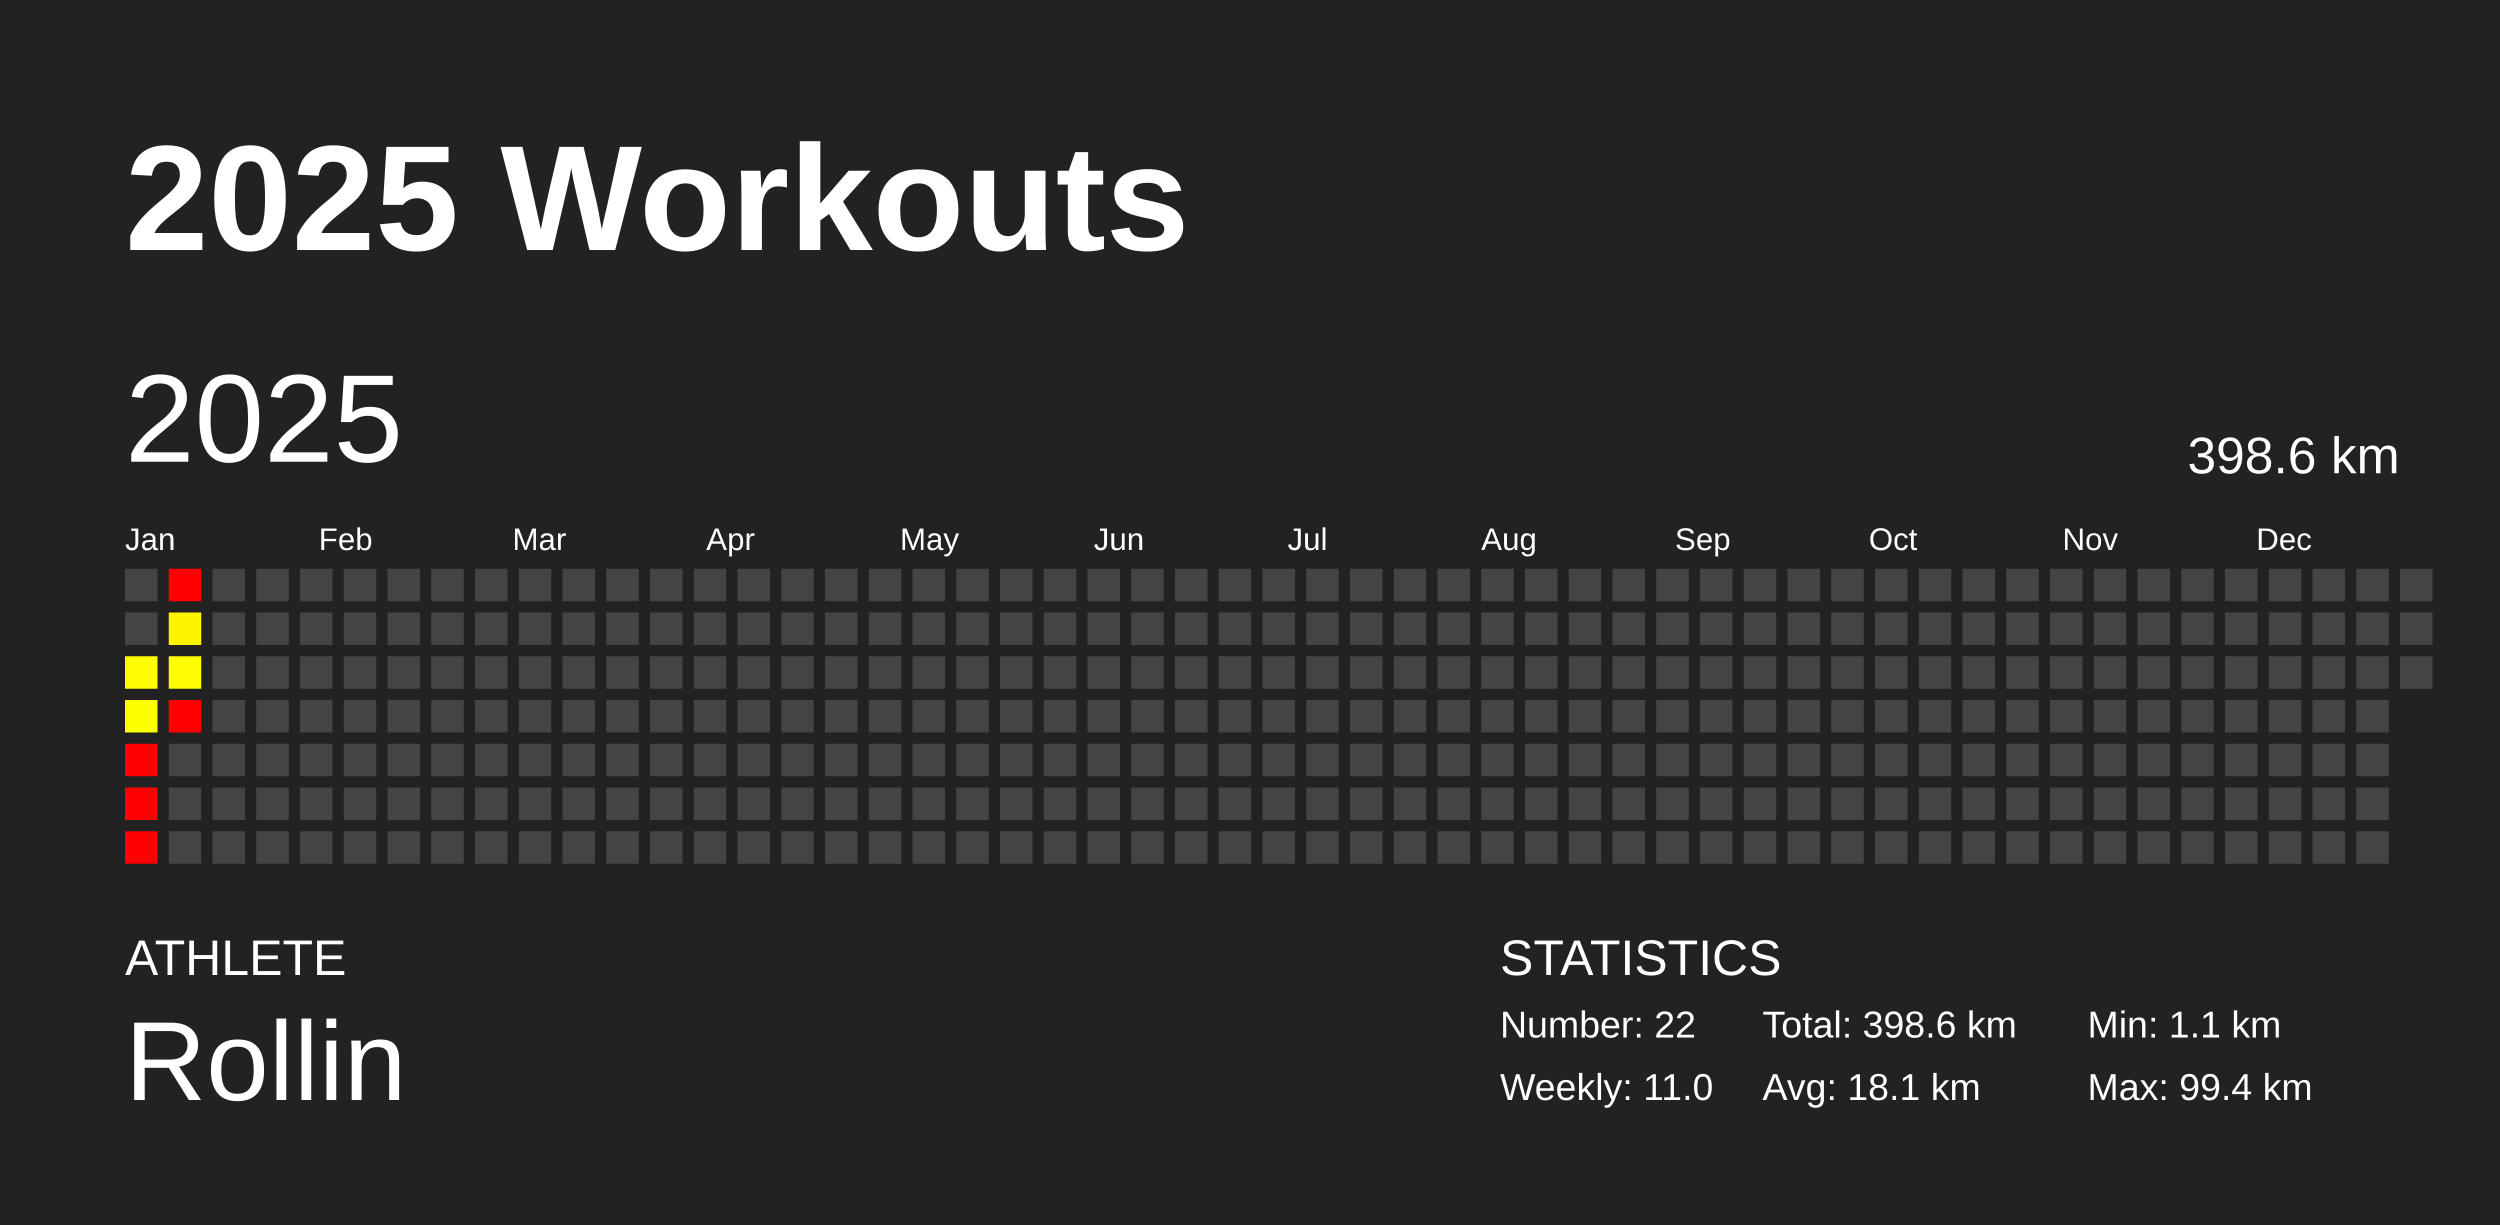
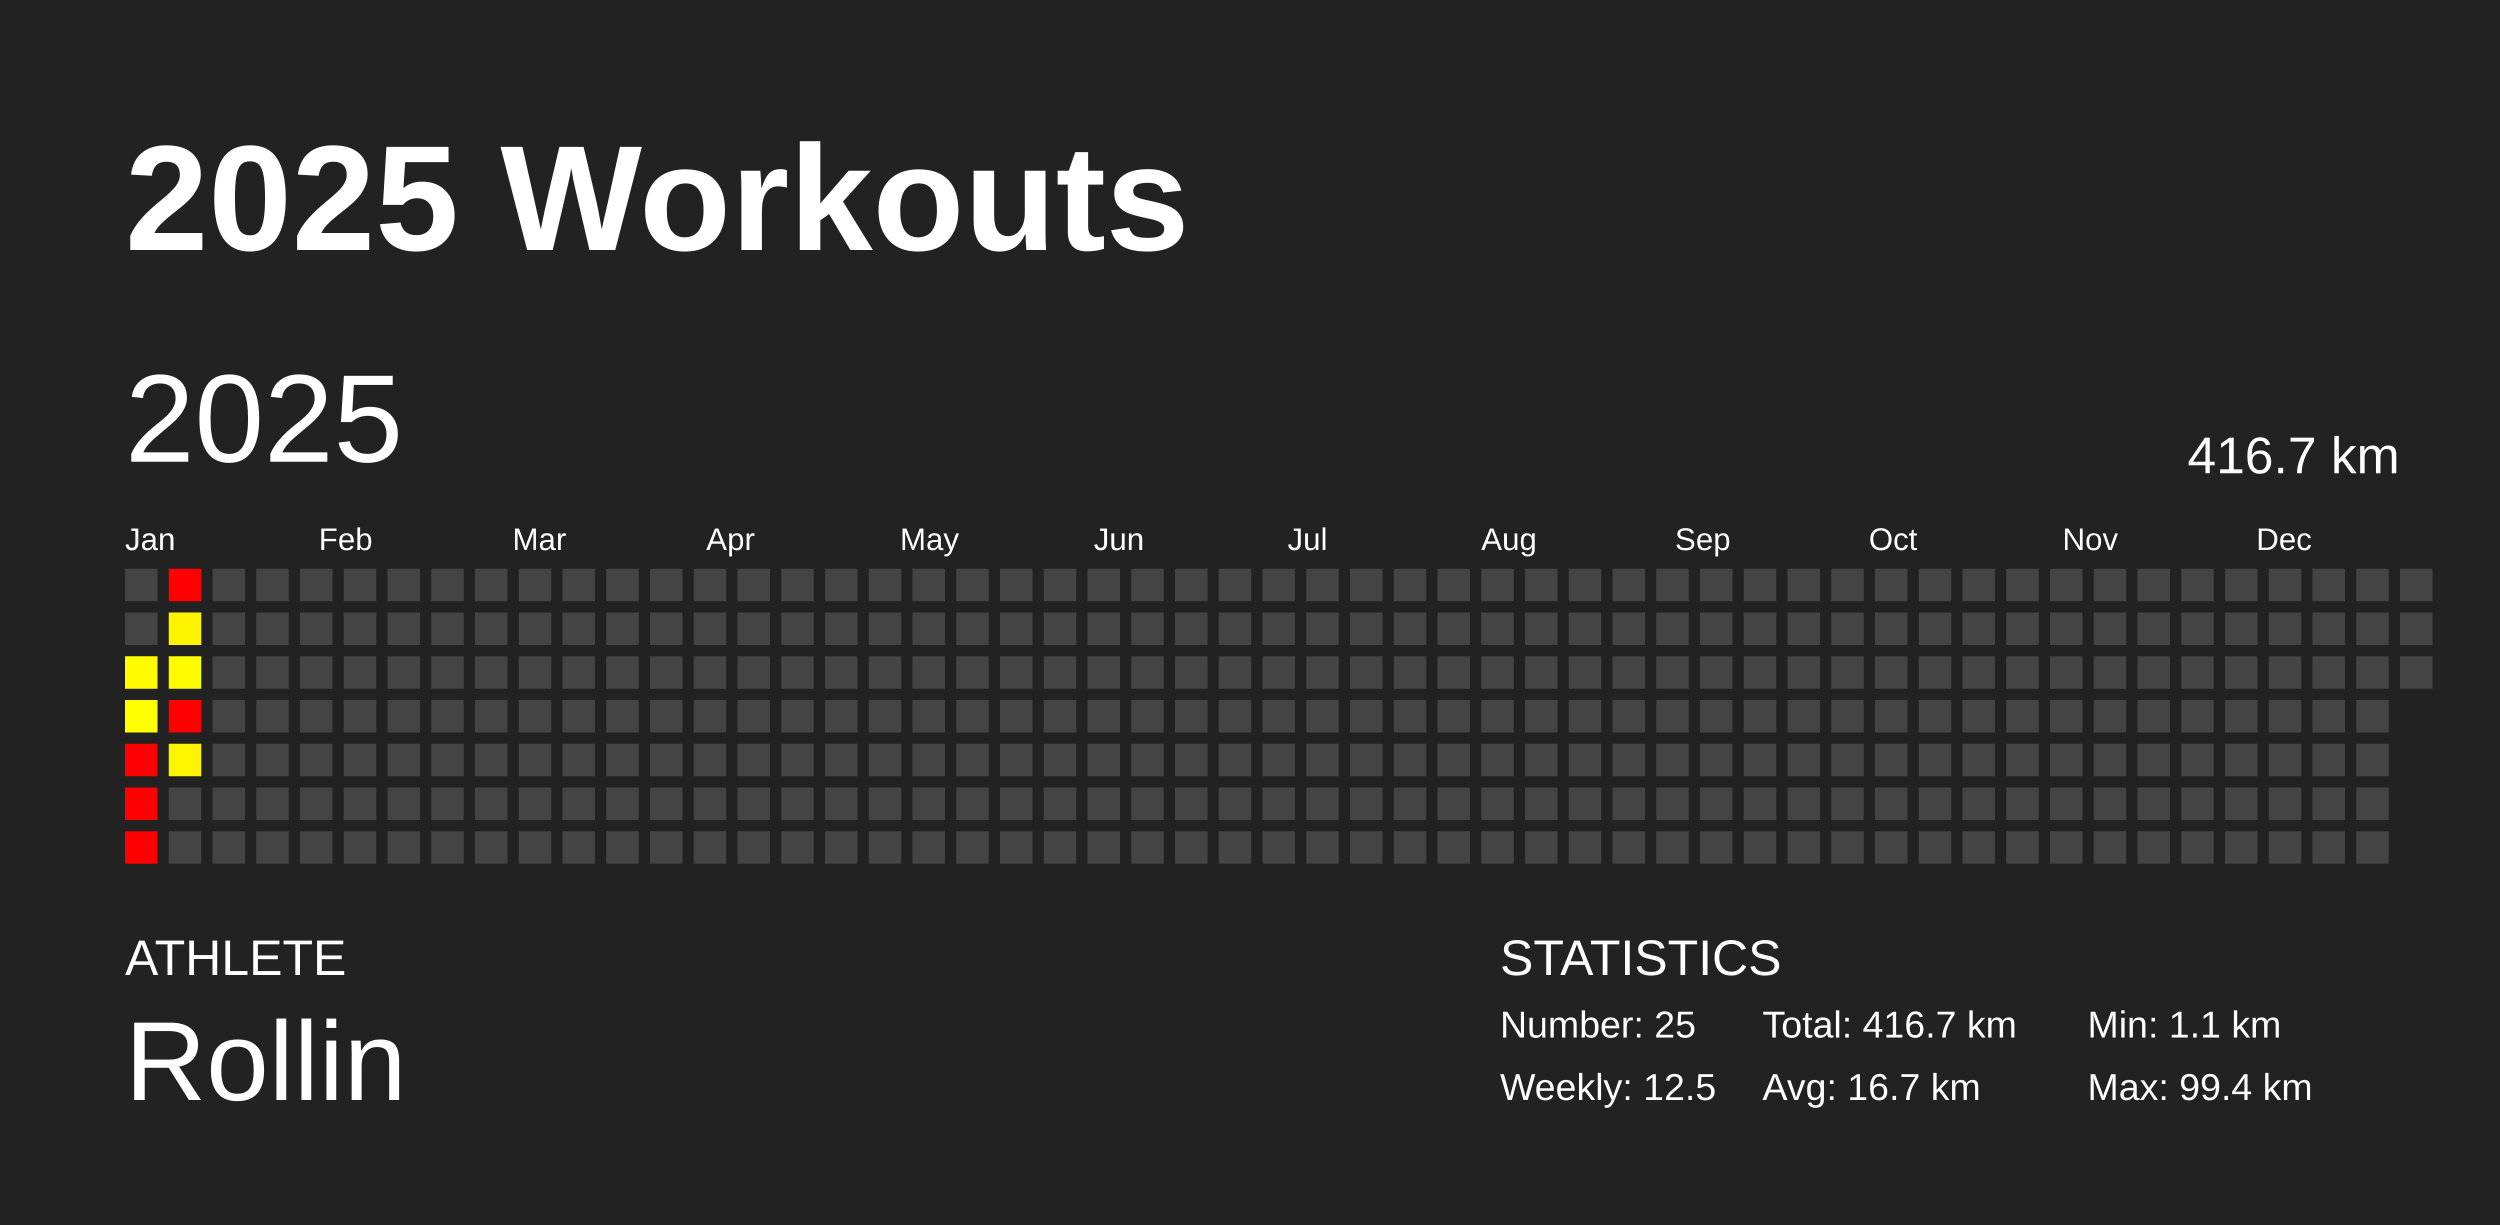
<svg xmlns="http://www.w3.org/2000/svg" baseProfile="full" height="98mm" version="1.1" viewBox="0,0,200,98" width="200mm">
  <defs />
  <rect fill="#222222" height="98" width="200" x="0" y="0" />
  <text fill="#FFFFFF" style="font-size:12px; font-family:Arial; font-weight:bold;" x="10" y="20">2025 Workouts</text>
  <text fill="#FFFFFF" style="font-size:4px; font-family:Arial" x="10" y="78">ATHLETE</text>
  <text fill="#FFFFFF" style="font-size:9px; font-family:Arial" x="10" y="88">Rollin</text>
  <text fill="#FFFFFF" style="font-size:4px; font-family:Arial" x="120" y="78">STATISTICS</text>
-   <text fill="#FFFFFF" style="font-size:3px; font-family:Arial" x="120" y="83">Number: 22</text>
-   <text fill="#FFFFFF" style="font-size:3px; font-family:Arial" x="120" y="88">Weekly: 11.0</text>
-   <text fill="#FFFFFF" style="font-size:3px; font-family:Arial" x="141" y="83">Total: 398.6 km</text>
-   <text fill="#FFFFFF" style="font-size:3px; font-family:Arial" x="141" y="88">Avg: 18.1 km</text>
+   <text fill="#FFFFFF" style="font-size:3px; font-family:Arial" x="120" y="83">Number: 25</text>
+   <text fill="#FFFFFF" style="font-size:3px; font-family:Arial" x="120" y="88">Weekly: 12.5</text>
+   <text fill="#FFFFFF" style="font-size:3px; font-family:Arial" x="141" y="83">Total: 416.7 km</text>
+   <text fill="#FFFFFF" style="font-size:3px; font-family:Arial" x="141" y="88">Avg: 16.7 km</text>
  <text fill="#FFFFFF" style="font-size:3px; font-family:Arial" x="167" y="83">Min: 1.1 km</text>
  <text fill="#FFFFFF" style="font-size:3px; font-family:Arial" x="167" y="88">Max: 99.4 km</text>
  <text dominant-baseline="hanging" fill="#FFFFFF" style="font-size:10.0px; font-family:Arial;" x="10" y="30">2025</text>
-   <text dominant-baseline="hanging" fill="#FFFFFF" style="font-size:4.125px; font-family:Arial;" x="175" y="35">398.6 km</text>
+   <text dominant-baseline="hanging" fill="#FFFFFF" style="font-size:4.125px; font-family:Arial;" x="175" y="35">416.7 km</text>
  <text fill="#FFFFFF" style="font-size:2.5px; font-family:Arial" x="10.0" y="44">Jan</text>
  <text fill="#FFFFFF" style="font-size:2.5px; font-family:Arial" x="25.5" y="44">Feb</text>
  <text fill="#FFFFFF" style="font-size:2.5px; font-family:Arial" x="41.0" y="44">Mar</text>
  <text fill="#FFFFFF" style="font-size:2.5px; font-family:Arial" x="56.5" y="44">Apr</text>
  <text fill="#FFFFFF" style="font-size:2.5px; font-family:Arial" x="72.0" y="44">May</text>
  <text fill="#FFFFFF" style="font-size:2.5px; font-family:Arial" x="87.5" y="44">Jun</text>
  <text fill="#FFFFFF" style="font-size:2.5px; font-family:Arial" x="103.0" y="44">Jul</text>
  <text fill="#FFFFFF" style="font-size:2.5px; font-family:Arial" x="118.5" y="44">Aug</text>
  <text fill="#FFFFFF" style="font-size:2.5px; font-family:Arial" x="134.0" y="44">Sep</text>
  <text fill="#FFFFFF" style="font-size:2.5px; font-family:Arial" x="149.5" y="44">Oct</text>
  <text fill="#FFFFFF" style="font-size:2.5px; font-family:Arial" x="165.0" y="44">Nov</text>
  <text fill="#FFFFFF" style="font-size:2.5px; font-family:Arial" x="180.5" y="44">Dec</text>
  <rect fill="#444444" height="2.6" width="2.6" x="10.0" y="45.5" />
  <rect fill="#444444" height="2.6" width="2.6" x="10.0" y="49.0" />
  <rect fill="#fffc00" height="2.6" width="2.6" x="10.0" y="52.5" />
  <rect fill="#ffff00" height="2.6" width="2.6" x="10.0" y="56.0" />
  <rect fill="red" height="2.6" width="2.6" x="10.0" y="59.5" />
  <rect fill="red" height="2.6" width="2.6" x="10.0" y="63.0" />
  <rect fill="red" height="2.6" width="2.6" x="10.0" y="66.5" />
  <rect fill="red" height="2.6" width="2.6" x="13.5" y="45.5" />
  <rect fill="#fff400" height="2.6" width="2.6" x="13.5" y="49.0" />
  <rect fill="#fffc00" height="2.6" width="2.6" x="13.5" y="52.5" />
  <rect fill="red" height="2.6" width="2.6" x="13.5" y="56.0" />
-   <rect fill="#444444" height="2.6" width="2.6" x="13.5" y="59.5" />
+   <rect fill="#fff500" height="2.6" width="2.6" x="13.5" y="59.5" />
  <rect fill="#444444" height="2.6" width="2.6" x="13.5" y="63.0" />
  <rect fill="#444444" height="2.6" width="2.6" x="13.5" y="66.5" />
  <rect fill="#444444" height="2.6" width="2.6" x="17.0" y="45.5" />
  <rect fill="#444444" height="2.6" width="2.6" x="17.0" y="49.0" />
  <rect fill="#444444" height="2.6" width="2.6" x="17.0" y="52.5" />
  <rect fill="#444444" height="2.6" width="2.6" x="17.0" y="56.0" />
  <rect fill="#444444" height="2.6" width="2.6" x="17.0" y="59.5" />
  <rect fill="#444444" height="2.6" width="2.6" x="17.0" y="63.0" />
  <rect fill="#444444" height="2.6" width="2.6" x="17.0" y="66.5" />
  <rect fill="#444444" height="2.6" width="2.6" x="20.5" y="45.5" />
  <rect fill="#444444" height="2.6" width="2.6" x="20.5" y="49.0" />
  <rect fill="#444444" height="2.6" width="2.6" x="20.5" y="52.5" />
  <rect fill="#444444" height="2.6" width="2.6" x="20.5" y="56.0" />
  <rect fill="#444444" height="2.6" width="2.6" x="20.5" y="59.5" />
  <rect fill="#444444" height="2.6" width="2.6" x="20.5" y="63.0" />
  <rect fill="#444444" height="2.6" width="2.6" x="20.5" y="66.5" />
  <rect fill="#444444" height="2.6" width="2.6" x="24.0" y="45.5" />
  <rect fill="#444444" height="2.6" width="2.6" x="24.0" y="49.0" />
  <rect fill="#444444" height="2.6" width="2.6" x="24.0" y="52.5" />
  <rect fill="#444444" height="2.6" width="2.6" x="24.0" y="56.0" />
  <rect fill="#444444" height="2.6" width="2.6" x="24.0" y="59.5" />
  <rect fill="#444444" height="2.6" width="2.6" x="24.0" y="63.0" />
  <rect fill="#444444" height="2.6" width="2.6" x="24.0" y="66.5" />
  <rect fill="#444444" height="2.6" width="2.6" x="27.5" y="45.5" />
  <rect fill="#444444" height="2.6" width="2.6" x="27.5" y="49.0" />
  <rect fill="#444444" height="2.6" width="2.6" x="27.5" y="52.5" />
  <rect fill="#444444" height="2.6" width="2.6" x="27.5" y="56.0" />
  <rect fill="#444444" height="2.6" width="2.6" x="27.5" y="59.5" />
  <rect fill="#444444" height="2.6" width="2.6" x="27.5" y="63.0" />
  <rect fill="#444444" height="2.6" width="2.6" x="27.5" y="66.5" />
  <rect fill="#444444" height="2.6" width="2.6" x="31.0" y="45.5" />
  <rect fill="#444444" height="2.6" width="2.6" x="31.0" y="49.0" />
  <rect fill="#444444" height="2.6" width="2.6" x="31.0" y="52.5" />
  <rect fill="#444444" height="2.6" width="2.6" x="31.0" y="56.0" />
  <rect fill="#444444" height="2.6" width="2.6" x="31.0" y="59.5" />
  <rect fill="#444444" height="2.6" width="2.6" x="31.0" y="63.0" />
  <rect fill="#444444" height="2.6" width="2.6" x="31.0" y="66.5" />
  <rect fill="#444444" height="2.6" width="2.6" x="34.5" y="45.5" />
  <rect fill="#444444" height="2.6" width="2.6" x="34.5" y="49.0" />
  <rect fill="#444444" height="2.6" width="2.6" x="34.5" y="52.5" />
  <rect fill="#444444" height="2.6" width="2.6" x="34.5" y="56.0" />
  <rect fill="#444444" height="2.6" width="2.6" x="34.5" y="59.5" />
  <rect fill="#444444" height="2.6" width="2.6" x="34.5" y="63.0" />
  <rect fill="#444444" height="2.6" width="2.6" x="34.5" y="66.5" />
  <rect fill="#444444" height="2.6" width="2.6" x="38.0" y="45.5" />
  <rect fill="#444444" height="2.6" width="2.6" x="38.0" y="49.0" />
  <rect fill="#444444" height="2.6" width="2.6" x="38.0" y="52.5" />
  <rect fill="#444444" height="2.6" width="2.6" x="38.0" y="56.0" />
  <rect fill="#444444" height="2.6" width="2.6" x="38.0" y="59.5" />
  <rect fill="#444444" height="2.6" width="2.6" x="38.0" y="63.0" />
  <rect fill="#444444" height="2.6" width="2.6" x="38.0" y="66.5" />
  <rect fill="#444444" height="2.6" width="2.6" x="41.5" y="45.5" />
  <rect fill="#444444" height="2.6" width="2.6" x="41.5" y="49.0" />
  <rect fill="#444444" height="2.6" width="2.6" x="41.5" y="52.5" />
  <rect fill="#444444" height="2.6" width="2.6" x="41.5" y="56.0" />
  <rect fill="#444444" height="2.6" width="2.6" x="41.5" y="59.5" />
  <rect fill="#444444" height="2.6" width="2.6" x="41.5" y="63.0" />
  <rect fill="#444444" height="2.6" width="2.6" x="41.5" y="66.5" />
  <rect fill="#444444" height="2.6" width="2.6" x="45.0" y="45.5" />
  <rect fill="#444444" height="2.6" width="2.6" x="45.0" y="49.0" />
  <rect fill="#444444" height="2.6" width="2.6" x="45.0" y="52.5" />
  <rect fill="#444444" height="2.6" width="2.6" x="45.0" y="56.0" />
  <rect fill="#444444" height="2.6" width="2.6" x="45.0" y="59.5" />
  <rect fill="#444444" height="2.6" width="2.6" x="45.0" y="63.0" />
  <rect fill="#444444" height="2.6" width="2.6" x="45.0" y="66.5" />
  <rect fill="#444444" height="2.6" width="2.6" x="48.5" y="45.5" />
  <rect fill="#444444" height="2.6" width="2.6" x="48.5" y="49.0" />
  <rect fill="#444444" height="2.6" width="2.6" x="48.5" y="52.5" />
  <rect fill="#444444" height="2.6" width="2.6" x="48.5" y="56.0" />
  <rect fill="#444444" height="2.6" width="2.6" x="48.5" y="59.5" />
  <rect fill="#444444" height="2.6" width="2.6" x="48.5" y="63.0" />
  <rect fill="#444444" height="2.6" width="2.6" x="48.5" y="66.5" />
  <rect fill="#444444" height="2.6" width="2.6" x="52.0" y="45.5" />
  <rect fill="#444444" height="2.6" width="2.6" x="52.0" y="49.0" />
  <rect fill="#444444" height="2.6" width="2.6" x="52.0" y="52.5" />
  <rect fill="#444444" height="2.6" width="2.6" x="52.0" y="56.0" />
  <rect fill="#444444" height="2.6" width="2.6" x="52.0" y="59.5" />
  <rect fill="#444444" height="2.6" width="2.6" x="52.0" y="63.0" />
  <rect fill="#444444" height="2.6" width="2.6" x="52.0" y="66.5" />
  <rect fill="#444444" height="2.6" width="2.6" x="55.5" y="45.5" />
  <rect fill="#444444" height="2.6" width="2.6" x="55.5" y="49.0" />
  <rect fill="#444444" height="2.6" width="2.6" x="55.5" y="52.5" />
  <rect fill="#444444" height="2.6" width="2.6" x="55.5" y="56.0" />
  <rect fill="#444444" height="2.6" width="2.6" x="55.5" y="59.5" />
  <rect fill="#444444" height="2.6" width="2.6" x="55.5" y="63.0" />
  <rect fill="#444444" height="2.6" width="2.6" x="55.5" y="66.5" />
  <rect fill="#444444" height="2.6" width="2.6" x="59.0" y="45.5" />
  <rect fill="#444444" height="2.6" width="2.6" x="59.0" y="49.0" />
  <rect fill="#444444" height="2.6" width="2.6" x="59.0" y="52.5" />
  <rect fill="#444444" height="2.6" width="2.6" x="59.0" y="56.0" />
  <rect fill="#444444" height="2.6" width="2.6" x="59.0" y="59.5" />
  <rect fill="#444444" height="2.6" width="2.6" x="59.0" y="63.0" />
  <rect fill="#444444" height="2.6" width="2.6" x="59.0" y="66.5" />
  <rect fill="#444444" height="2.6" width="2.6" x="62.5" y="45.5" />
  <rect fill="#444444" height="2.6" width="2.6" x="62.5" y="49.0" />
  <rect fill="#444444" height="2.6" width="2.6" x="62.5" y="52.5" />
  <rect fill="#444444" height="2.6" width="2.6" x="62.5" y="56.0" />
  <rect fill="#444444" height="2.6" width="2.6" x="62.5" y="59.5" />
  <rect fill="#444444" height="2.6" width="2.6" x="62.5" y="63.0" />
  <rect fill="#444444" height="2.6" width="2.6" x="62.5" y="66.5" />
  <rect fill="#444444" height="2.6" width="2.6" x="66.0" y="45.5" />
  <rect fill="#444444" height="2.6" width="2.6" x="66.0" y="49.0" />
  <rect fill="#444444" height="2.6" width="2.6" x="66.0" y="52.5" />
  <rect fill="#444444" height="2.6" width="2.6" x="66.0" y="56.0" />
  <rect fill="#444444" height="2.6" width="2.6" x="66.0" y="59.5" />
  <rect fill="#444444" height="2.6" width="2.6" x="66.0" y="63.0" />
  <rect fill="#444444" height="2.6" width="2.6" x="66.0" y="66.5" />
  <rect fill="#444444" height="2.6" width="2.6" x="69.5" y="45.5" />
  <rect fill="#444444" height="2.6" width="2.6" x="69.5" y="49.0" />
  <rect fill="#444444" height="2.6" width="2.6" x="69.5" y="52.5" />
  <rect fill="#444444" height="2.6" width="2.6" x="69.5" y="56.0" />
  <rect fill="#444444" height="2.6" width="2.6" x="69.5" y="59.5" />
  <rect fill="#444444" height="2.6" width="2.6" x="69.5" y="63.0" />
  <rect fill="#444444" height="2.6" width="2.6" x="69.5" y="66.5" />
  <rect fill="#444444" height="2.6" width="2.6" x="73.0" y="45.5" />
  <rect fill="#444444" height="2.6" width="2.6" x="73.0" y="49.0" />
  <rect fill="#444444" height="2.6" width="2.6" x="73.0" y="52.5" />
  <rect fill="#444444" height="2.6" width="2.6" x="73.0" y="56.0" />
  <rect fill="#444444" height="2.6" width="2.6" x="73.0" y="59.5" />
  <rect fill="#444444" height="2.6" width="2.6" x="73.0" y="63.0" />
  <rect fill="#444444" height="2.6" width="2.6" x="73.0" y="66.5" />
  <rect fill="#444444" height="2.6" width="2.6" x="76.5" y="45.5" />
  <rect fill="#444444" height="2.6" width="2.6" x="76.5" y="49.0" />
  <rect fill="#444444" height="2.6" width="2.6" x="76.5" y="52.5" />
  <rect fill="#444444" height="2.6" width="2.6" x="76.5" y="56.0" />
  <rect fill="#444444" height="2.6" width="2.6" x="76.5" y="59.5" />
  <rect fill="#444444" height="2.6" width="2.6" x="76.5" y="63.0" />
  <rect fill="#444444" height="2.6" width="2.6" x="76.5" y="66.5" />
  <rect fill="#444444" height="2.6" width="2.6" x="80.0" y="45.5" />
  <rect fill="#444444" height="2.6" width="2.6" x="80.0" y="49.0" />
  <rect fill="#444444" height="2.6" width="2.6" x="80.0" y="52.5" />
  <rect fill="#444444" height="2.6" width="2.6" x="80.0" y="56.0" />
  <rect fill="#444444" height="2.6" width="2.6" x="80.0" y="59.5" />
  <rect fill="#444444" height="2.6" width="2.6" x="80.0" y="63.0" />
  <rect fill="#444444" height="2.6" width="2.6" x="80.0" y="66.5" />
  <rect fill="#444444" height="2.6" width="2.6" x="83.5" y="45.5" />
  <rect fill="#444444" height="2.6" width="2.6" x="83.5" y="49.0" />
  <rect fill="#444444" height="2.6" width="2.6" x="83.5" y="52.5" />
  <rect fill="#444444" height="2.6" width="2.6" x="83.5" y="56.0" />
  <rect fill="#444444" height="2.6" width="2.6" x="83.5" y="59.5" />
  <rect fill="#444444" height="2.6" width="2.6" x="83.5" y="63.0" />
  <rect fill="#444444" height="2.6" width="2.6" x="83.5" y="66.5" />
  <rect fill="#444444" height="2.6" width="2.6" x="87.0" y="45.5" />
  <rect fill="#444444" height="2.6" width="2.6" x="87.0" y="49.0" />
  <rect fill="#444444" height="2.6" width="2.6" x="87.0" y="52.5" />
  <rect fill="#444444" height="2.6" width="2.6" x="87.0" y="56.0" />
  <rect fill="#444444" height="2.6" width="2.6" x="87.0" y="59.5" />
  <rect fill="#444444" height="2.6" width="2.6" x="87.0" y="63.0" />
  <rect fill="#444444" height="2.6" width="2.6" x="87.0" y="66.5" />
  <rect fill="#444444" height="2.6" width="2.6" x="90.5" y="45.5" />
  <rect fill="#444444" height="2.6" width="2.6" x="90.5" y="49.0" />
  <rect fill="#444444" height="2.6" width="2.6" x="90.5" y="52.5" />
  <rect fill="#444444" height="2.6" width="2.6" x="90.5" y="56.0" />
  <rect fill="#444444" height="2.6" width="2.6" x="90.5" y="59.5" />
  <rect fill="#444444" height="2.6" width="2.6" x="90.5" y="63.0" />
  <rect fill="#444444" height="2.6" width="2.6" x="90.5" y="66.5" />
  <rect fill="#444444" height="2.6" width="2.6" x="94.0" y="45.5" />
  <rect fill="#444444" height="2.6" width="2.6" x="94.0" y="49.0" />
  <rect fill="#444444" height="2.6" width="2.6" x="94.0" y="52.5" />
  <rect fill="#444444" height="2.6" width="2.6" x="94.0" y="56.0" />
  <rect fill="#444444" height="2.6" width="2.6" x="94.0" y="59.5" />
  <rect fill="#444444" height="2.6" width="2.6" x="94.0" y="63.0" />
  <rect fill="#444444" height="2.6" width="2.6" x="94.0" y="66.5" />
  <rect fill="#444444" height="2.6" width="2.6" x="97.5" y="45.5" />
  <rect fill="#444444" height="2.6" width="2.6" x="97.5" y="49.0" />
  <rect fill="#444444" height="2.6" width="2.6" x="97.5" y="52.5" />
  <rect fill="#444444" height="2.6" width="2.6" x="97.5" y="56.0" />
  <rect fill="#444444" height="2.6" width="2.6" x="97.5" y="59.5" />
  <rect fill="#444444" height="2.6" width="2.6" x="97.5" y="63.0" />
  <rect fill="#444444" height="2.6" width="2.6" x="97.5" y="66.5" />
  <rect fill="#444444" height="2.6" width="2.6" x="101.0" y="45.5" />
  <rect fill="#444444" height="2.6" width="2.6" x="101.0" y="49.0" />
  <rect fill="#444444" height="2.6" width="2.6" x="101.0" y="52.5" />
  <rect fill="#444444" height="2.6" width="2.6" x="101.0" y="56.0" />
  <rect fill="#444444" height="2.6" width="2.6" x="101.0" y="59.5" />
  <rect fill="#444444" height="2.6" width="2.6" x="101.0" y="63.0" />
  <rect fill="#444444" height="2.6" width="2.6" x="101.0" y="66.5" />
  <rect fill="#444444" height="2.6" width="2.6" x="104.5" y="45.5" />
  <rect fill="#444444" height="2.6" width="2.6" x="104.5" y="49.0" />
  <rect fill="#444444" height="2.6" width="2.6" x="104.5" y="52.5" />
  <rect fill="#444444" height="2.6" width="2.6" x="104.5" y="56.0" />
  <rect fill="#444444" height="2.6" width="2.6" x="104.5" y="59.5" />
  <rect fill="#444444" height="2.6" width="2.6" x="104.5" y="63.0" />
  <rect fill="#444444" height="2.6" width="2.6" x="104.5" y="66.5" />
  <rect fill="#444444" height="2.6" width="2.6" x="108.0" y="45.5" />
  <rect fill="#444444" height="2.6" width="2.6" x="108.0" y="49.0" />
  <rect fill="#444444" height="2.6" width="2.6" x="108.0" y="52.5" />
  <rect fill="#444444" height="2.6" width="2.6" x="108.0" y="56.0" />
  <rect fill="#444444" height="2.6" width="2.6" x="108.0" y="59.5" />
  <rect fill="#444444" height="2.6" width="2.6" x="108.0" y="63.0" />
  <rect fill="#444444" height="2.6" width="2.6" x="108.0" y="66.5" />
  <rect fill="#444444" height="2.6" width="2.6" x="111.5" y="45.5" />
  <rect fill="#444444" height="2.6" width="2.6" x="111.5" y="49.0" />
  <rect fill="#444444" height="2.6" width="2.6" x="111.5" y="52.5" />
  <rect fill="#444444" height="2.6" width="2.6" x="111.5" y="56.0" />
  <rect fill="#444444" height="2.6" width="2.6" x="111.5" y="59.5" />
  <rect fill="#444444" height="2.6" width="2.6" x="111.5" y="63.0" />
  <rect fill="#444444" height="2.6" width="2.6" x="111.5" y="66.5" />
  <rect fill="#444444" height="2.6" width="2.6" x="115.0" y="45.5" />
  <rect fill="#444444" height="2.6" width="2.6" x="115.0" y="49.0" />
  <rect fill="#444444" height="2.6" width="2.6" x="115.0" y="52.5" />
  <rect fill="#444444" height="2.6" width="2.6" x="115.0" y="56.0" />
  <rect fill="#444444" height="2.6" width="2.6" x="115.0" y="59.5" />
  <rect fill="#444444" height="2.6" width="2.6" x="115.0" y="63.0" />
  <rect fill="#444444" height="2.6" width="2.6" x="115.0" y="66.5" />
  <rect fill="#444444" height="2.6" width="2.6" x="118.5" y="45.5" />
  <rect fill="#444444" height="2.6" width="2.6" x="118.5" y="49.0" />
  <rect fill="#444444" height="2.6" width="2.6" x="118.5" y="52.5" />
  <rect fill="#444444" height="2.6" width="2.6" x="118.5" y="56.0" />
  <rect fill="#444444" height="2.6" width="2.6" x="118.5" y="59.5" />
  <rect fill="#444444" height="2.6" width="2.6" x="118.5" y="63.0" />
  <rect fill="#444444" height="2.6" width="2.6" x="118.5" y="66.5" />
  <rect fill="#444444" height="2.6" width="2.6" x="122.0" y="45.5" />
  <rect fill="#444444" height="2.6" width="2.6" x="122.0" y="49.0" />
  <rect fill="#444444" height="2.6" width="2.6" x="122.0" y="52.5" />
  <rect fill="#444444" height="2.6" width="2.6" x="122.0" y="56.0" />
  <rect fill="#444444" height="2.6" width="2.6" x="122.0" y="59.5" />
  <rect fill="#444444" height="2.6" width="2.6" x="122.0" y="63.0" />
  <rect fill="#444444" height="2.6" width="2.6" x="122.0" y="66.5" />
  <rect fill="#444444" height="2.6" width="2.6" x="125.5" y="45.5" />
  <rect fill="#444444" height="2.6" width="2.6" x="125.5" y="49.0" />
  <rect fill="#444444" height="2.6" width="2.6" x="125.5" y="52.5" />
  <rect fill="#444444" height="2.6" width="2.6" x="125.5" y="56.0" />
  <rect fill="#444444" height="2.6" width="2.6" x="125.5" y="59.5" />
  <rect fill="#444444" height="2.6" width="2.6" x="125.5" y="63.0" />
  <rect fill="#444444" height="2.6" width="2.6" x="125.5" y="66.5" />
  <rect fill="#444444" height="2.6" width="2.6" x="129.0" y="45.5" />
  <rect fill="#444444" height="2.6" width="2.6" x="129.0" y="49.0" />
  <rect fill="#444444" height="2.6" width="2.6" x="129.0" y="52.5" />
  <rect fill="#444444" height="2.6" width="2.6" x="129.0" y="56.0" />
  <rect fill="#444444" height="2.6" width="2.6" x="129.0" y="59.5" />
  <rect fill="#444444" height="2.6" width="2.6" x="129.0" y="63.0" />
  <rect fill="#444444" height="2.6" width="2.6" x="129.0" y="66.5" />
  <rect fill="#444444" height="2.6" width="2.6" x="132.5" y="45.5" />
  <rect fill="#444444" height="2.6" width="2.6" x="132.5" y="49.0" />
  <rect fill="#444444" height="2.6" width="2.6" x="132.5" y="52.5" />
  <rect fill="#444444" height="2.6" width="2.6" x="132.5" y="56.0" />
  <rect fill="#444444" height="2.6" width="2.6" x="132.5" y="59.5" />
  <rect fill="#444444" height="2.6" width="2.6" x="132.5" y="63.0" />
  <rect fill="#444444" height="2.6" width="2.6" x="132.5" y="66.5" />
  <rect fill="#444444" height="2.6" width="2.6" x="136.0" y="45.5" />
  <rect fill="#444444" height="2.6" width="2.6" x="136.0" y="49.0" />
  <rect fill="#444444" height="2.6" width="2.6" x="136.0" y="52.5" />
  <rect fill="#444444" height="2.6" width="2.6" x="136.0" y="56.0" />
  <rect fill="#444444" height="2.6" width="2.6" x="136.0" y="59.5" />
  <rect fill="#444444" height="2.6" width="2.6" x="136.0" y="63.0" />
  <rect fill="#444444" height="2.6" width="2.6" x="136.0" y="66.5" />
  <rect fill="#444444" height="2.6" width="2.6" x="139.5" y="45.5" />
  <rect fill="#444444" height="2.6" width="2.6" x="139.5" y="49.0" />
  <rect fill="#444444" height="2.6" width="2.6" x="139.5" y="52.5" />
  <rect fill="#444444" height="2.6" width="2.6" x="139.5" y="56.0" />
  <rect fill="#444444" height="2.6" width="2.6" x="139.5" y="59.5" />
  <rect fill="#444444" height="2.6" width="2.6" x="139.5" y="63.0" />
  <rect fill="#444444" height="2.6" width="2.6" x="139.5" y="66.5" />
  <rect fill="#444444" height="2.6" width="2.6" x="143.0" y="45.5" />
  <rect fill="#444444" height="2.6" width="2.6" x="143.0" y="49.0" />
  <rect fill="#444444" height="2.6" width="2.6" x="143.0" y="52.5" />
  <rect fill="#444444" height="2.6" width="2.6" x="143.0" y="56.0" />
  <rect fill="#444444" height="2.6" width="2.6" x="143.0" y="59.5" />
  <rect fill="#444444" height="2.6" width="2.6" x="143.0" y="63.0" />
  <rect fill="#444444" height="2.6" width="2.6" x="143.0" y="66.5" />
  <rect fill="#444444" height="2.6" width="2.6" x="146.5" y="45.5" />
  <rect fill="#444444" height="2.6" width="2.6" x="146.5" y="49.0" />
  <rect fill="#444444" height="2.6" width="2.6" x="146.5" y="52.5" />
  <rect fill="#444444" height="2.6" width="2.6" x="146.5" y="56.0" />
  <rect fill="#444444" height="2.6" width="2.6" x="146.5" y="59.5" />
  <rect fill="#444444" height="2.6" width="2.6" x="146.5" y="63.0" />
  <rect fill="#444444" height="2.6" width="2.6" x="146.5" y="66.5" />
  <rect fill="#444444" height="2.6" width="2.6" x="150.0" y="45.5" />
  <rect fill="#444444" height="2.6" width="2.6" x="150.0" y="49.0" />
  <rect fill="#444444" height="2.6" width="2.6" x="150.0" y="52.5" />
  <rect fill="#444444" height="2.6" width="2.6" x="150.0" y="56.0" />
  <rect fill="#444444" height="2.6" width="2.6" x="150.0" y="59.5" />
  <rect fill="#444444" height="2.6" width="2.6" x="150.0" y="63.0" />
  <rect fill="#444444" height="2.6" width="2.6" x="150.0" y="66.5" />
  <rect fill="#444444" height="2.6" width="2.6" x="153.5" y="45.5" />
  <rect fill="#444444" height="2.6" width="2.6" x="153.5" y="49.0" />
  <rect fill="#444444" height="2.6" width="2.6" x="153.5" y="52.5" />
  <rect fill="#444444" height="2.6" width="2.6" x="153.5" y="56.0" />
  <rect fill="#444444" height="2.6" width="2.6" x="153.5" y="59.5" />
  <rect fill="#444444" height="2.6" width="2.6" x="153.5" y="63.0" />
  <rect fill="#444444" height="2.6" width="2.6" x="153.5" y="66.5" />
  <rect fill="#444444" height="2.6" width="2.6" x="157.0" y="45.5" />
  <rect fill="#444444" height="2.6" width="2.6" x="157.0" y="49.0" />
  <rect fill="#444444" height="2.6" width="2.6" x="157.0" y="52.5" />
  <rect fill="#444444" height="2.6" width="2.6" x="157.0" y="56.0" />
  <rect fill="#444444" height="2.6" width="2.6" x="157.0" y="59.5" />
  <rect fill="#444444" height="2.6" width="2.6" x="157.0" y="63.0" />
  <rect fill="#444444" height="2.6" width="2.6" x="157.0" y="66.5" />
  <rect fill="#444444" height="2.6" width="2.6" x="160.5" y="45.5" />
  <rect fill="#444444" height="2.6" width="2.6" x="160.5" y="49.0" />
  <rect fill="#444444" height="2.6" width="2.6" x="160.5" y="52.5" />
  <rect fill="#444444" height="2.6" width="2.6" x="160.5" y="56.0" />
  <rect fill="#444444" height="2.6" width="2.6" x="160.5" y="59.5" />
  <rect fill="#444444" height="2.6" width="2.6" x="160.5" y="63.0" />
  <rect fill="#444444" height="2.6" width="2.6" x="160.5" y="66.5" />
  <rect fill="#444444" height="2.6" width="2.6" x="164.0" y="45.5" />
  <rect fill="#444444" height="2.6" width="2.6" x="164.0" y="49.0" />
  <rect fill="#444444" height="2.6" width="2.6" x="164.0" y="52.5" />
  <rect fill="#444444" height="2.6" width="2.6" x="164.0" y="56.0" />
  <rect fill="#444444" height="2.6" width="2.6" x="164.0" y="59.5" />
  <rect fill="#444444" height="2.6" width="2.6" x="164.0" y="63.0" />
  <rect fill="#444444" height="2.6" width="2.6" x="164.0" y="66.5" />
  <rect fill="#444444" height="2.6" width="2.6" x="167.5" y="45.5" />
  <rect fill="#444444" height="2.6" width="2.6" x="167.5" y="49.0" />
  <rect fill="#444444" height="2.6" width="2.6" x="167.5" y="52.5" />
  <rect fill="#444444" height="2.6" width="2.6" x="167.5" y="56.0" />
  <rect fill="#444444" height="2.6" width="2.6" x="167.5" y="59.5" />
  <rect fill="#444444" height="2.6" width="2.6" x="167.5" y="63.0" />
  <rect fill="#444444" height="2.6" width="2.6" x="167.5" y="66.5" />
  <rect fill="#444444" height="2.6" width="2.6" x="171.0" y="45.5" />
  <rect fill="#444444" height="2.6" width="2.6" x="171.0" y="49.0" />
  <rect fill="#444444" height="2.6" width="2.6" x="171.0" y="52.5" />
  <rect fill="#444444" height="2.6" width="2.6" x="171.0" y="56.0" />
  <rect fill="#444444" height="2.6" width="2.6" x="171.0" y="59.5" />
  <rect fill="#444444" height="2.6" width="2.6" x="171.0" y="63.0" />
  <rect fill="#444444" height="2.6" width="2.6" x="171.0" y="66.5" />
  <rect fill="#444444" height="2.6" width="2.6" x="174.5" y="45.5" />
  <rect fill="#444444" height="2.6" width="2.6" x="174.5" y="49.0" />
  <rect fill="#444444" height="2.6" width="2.6" x="174.5" y="52.5" />
  <rect fill="#444444" height="2.6" width="2.6" x="174.5" y="56.0" />
  <rect fill="#444444" height="2.6" width="2.6" x="174.5" y="59.5" />
  <rect fill="#444444" height="2.6" width="2.6" x="174.5" y="63.0" />
  <rect fill="#444444" height="2.6" width="2.6" x="174.5" y="66.5" />
  <rect fill="#444444" height="2.6" width="2.6" x="178.0" y="45.5" />
  <rect fill="#444444" height="2.6" width="2.6" x="178.0" y="49.0" />
  <rect fill="#444444" height="2.6" width="2.6" x="178.0" y="52.5" />
  <rect fill="#444444" height="2.6" width="2.6" x="178.0" y="56.0" />
  <rect fill="#444444" height="2.6" width="2.6" x="178.0" y="59.5" />
  <rect fill="#444444" height="2.6" width="2.6" x="178.0" y="63.0" />
  <rect fill="#444444" height="2.6" width="2.6" x="178.0" y="66.5" />
  <rect fill="#444444" height="2.6" width="2.6" x="181.5" y="45.5" />
  <rect fill="#444444" height="2.6" width="2.6" x="181.5" y="49.0" />
  <rect fill="#444444" height="2.6" width="2.6" x="181.5" y="52.5" />
  <rect fill="#444444" height="2.6" width="2.6" x="181.5" y="56.0" />
  <rect fill="#444444" height="2.6" width="2.6" x="181.5" y="59.5" />
  <rect fill="#444444" height="2.6" width="2.6" x="181.5" y="63.0" />
  <rect fill="#444444" height="2.6" width="2.6" x="181.5" y="66.5" />
  <rect fill="#444444" height="2.6" width="2.6" x="185.0" y="45.5" />
  <rect fill="#444444" height="2.6" width="2.6" x="185.0" y="49.0" />
  <rect fill="#444444" height="2.6" width="2.6" x="185.0" y="52.5" />
  <rect fill="#444444" height="2.6" width="2.6" x="185.0" y="56.0" />
  <rect fill="#444444" height="2.6" width="2.6" x="185.0" y="59.5" />
  <rect fill="#444444" height="2.6" width="2.6" x="185.0" y="63.0" />
  <rect fill="#444444" height="2.6" width="2.6" x="185.0" y="66.5" />
  <rect fill="#444444" height="2.6" width="2.6" x="188.5" y="45.5" />
  <rect fill="#444444" height="2.6" width="2.6" x="188.5" y="49.0" />
  <rect fill="#444444" height="2.6" width="2.6" x="188.5" y="52.5" />
  <rect fill="#444444" height="2.6" width="2.6" x="188.5" y="56.0" />
  <rect fill="#444444" height="2.6" width="2.6" x="188.5" y="59.5" />
  <rect fill="#444444" height="2.6" width="2.6" x="188.5" y="63.0" />
  <rect fill="#444444" height="2.6" width="2.6" x="188.5" y="66.5" />
  <rect fill="#444444" height="2.6" width="2.6" x="192.0" y="45.5" />
  <rect fill="#444444" height="2.6" width="2.6" x="192.0" y="49.0" />
  <rect fill="#444444" height="2.6" width="2.6" x="192.0" y="52.5" />
</svg>
